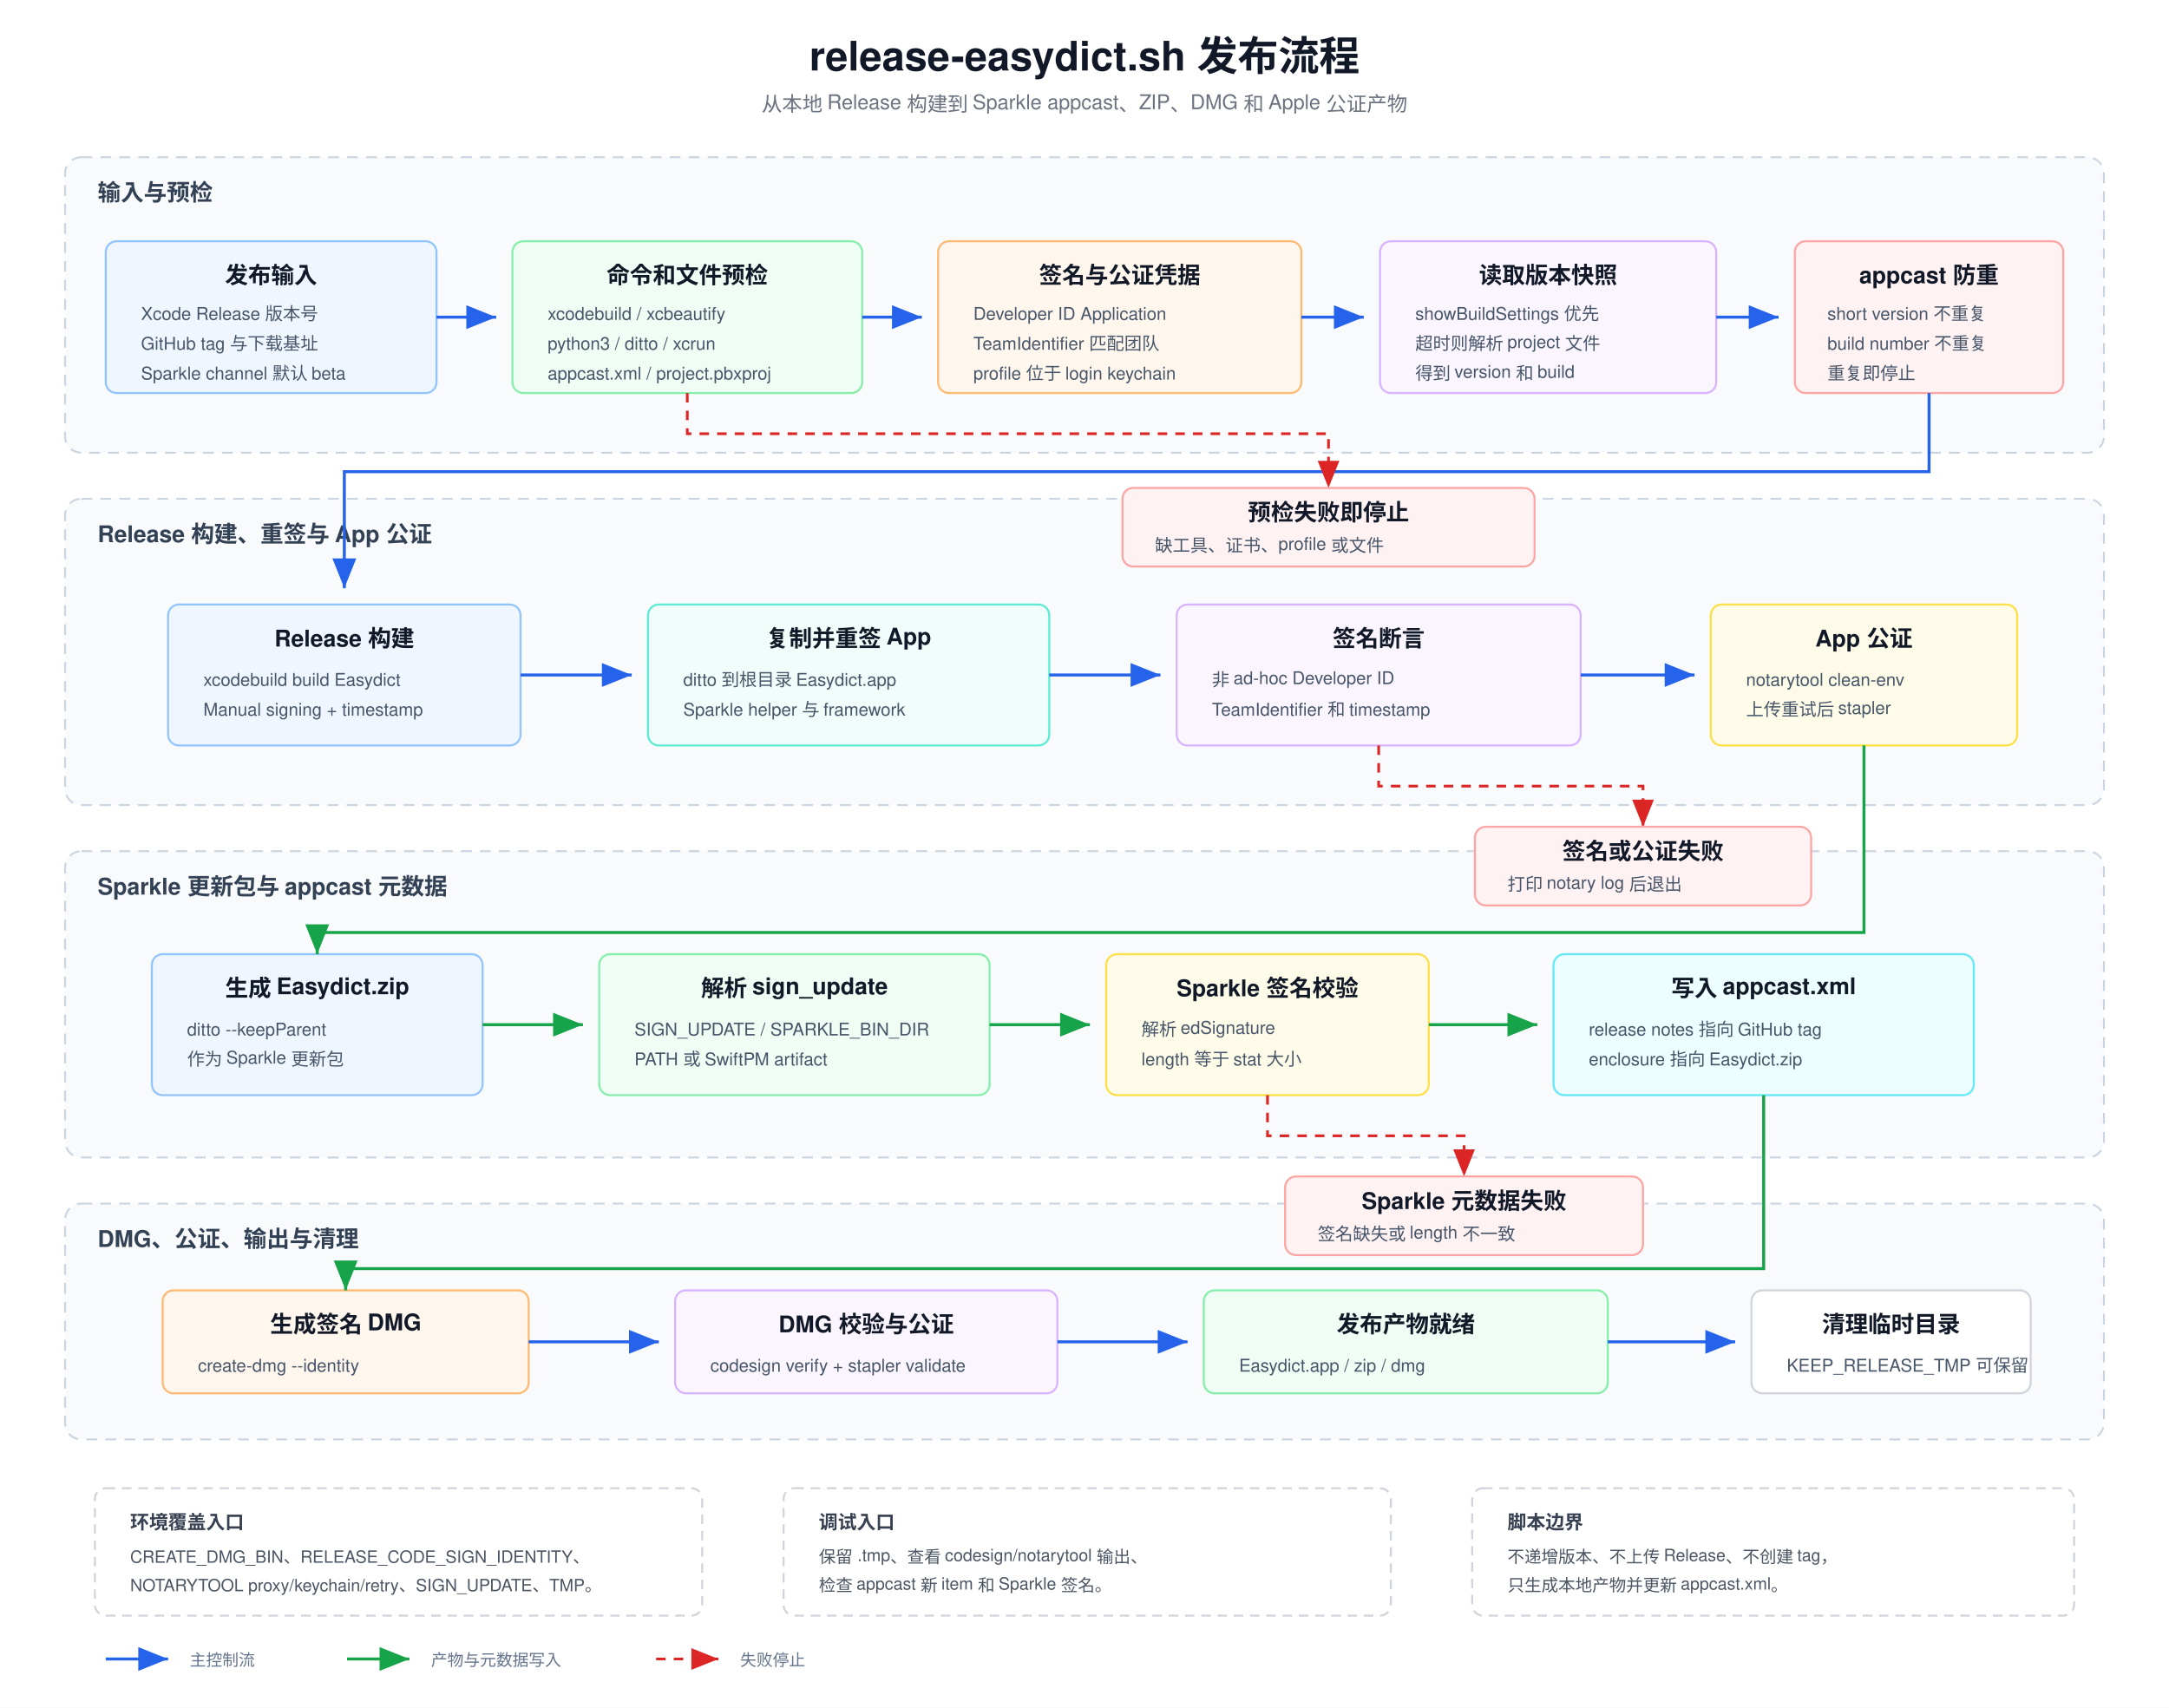
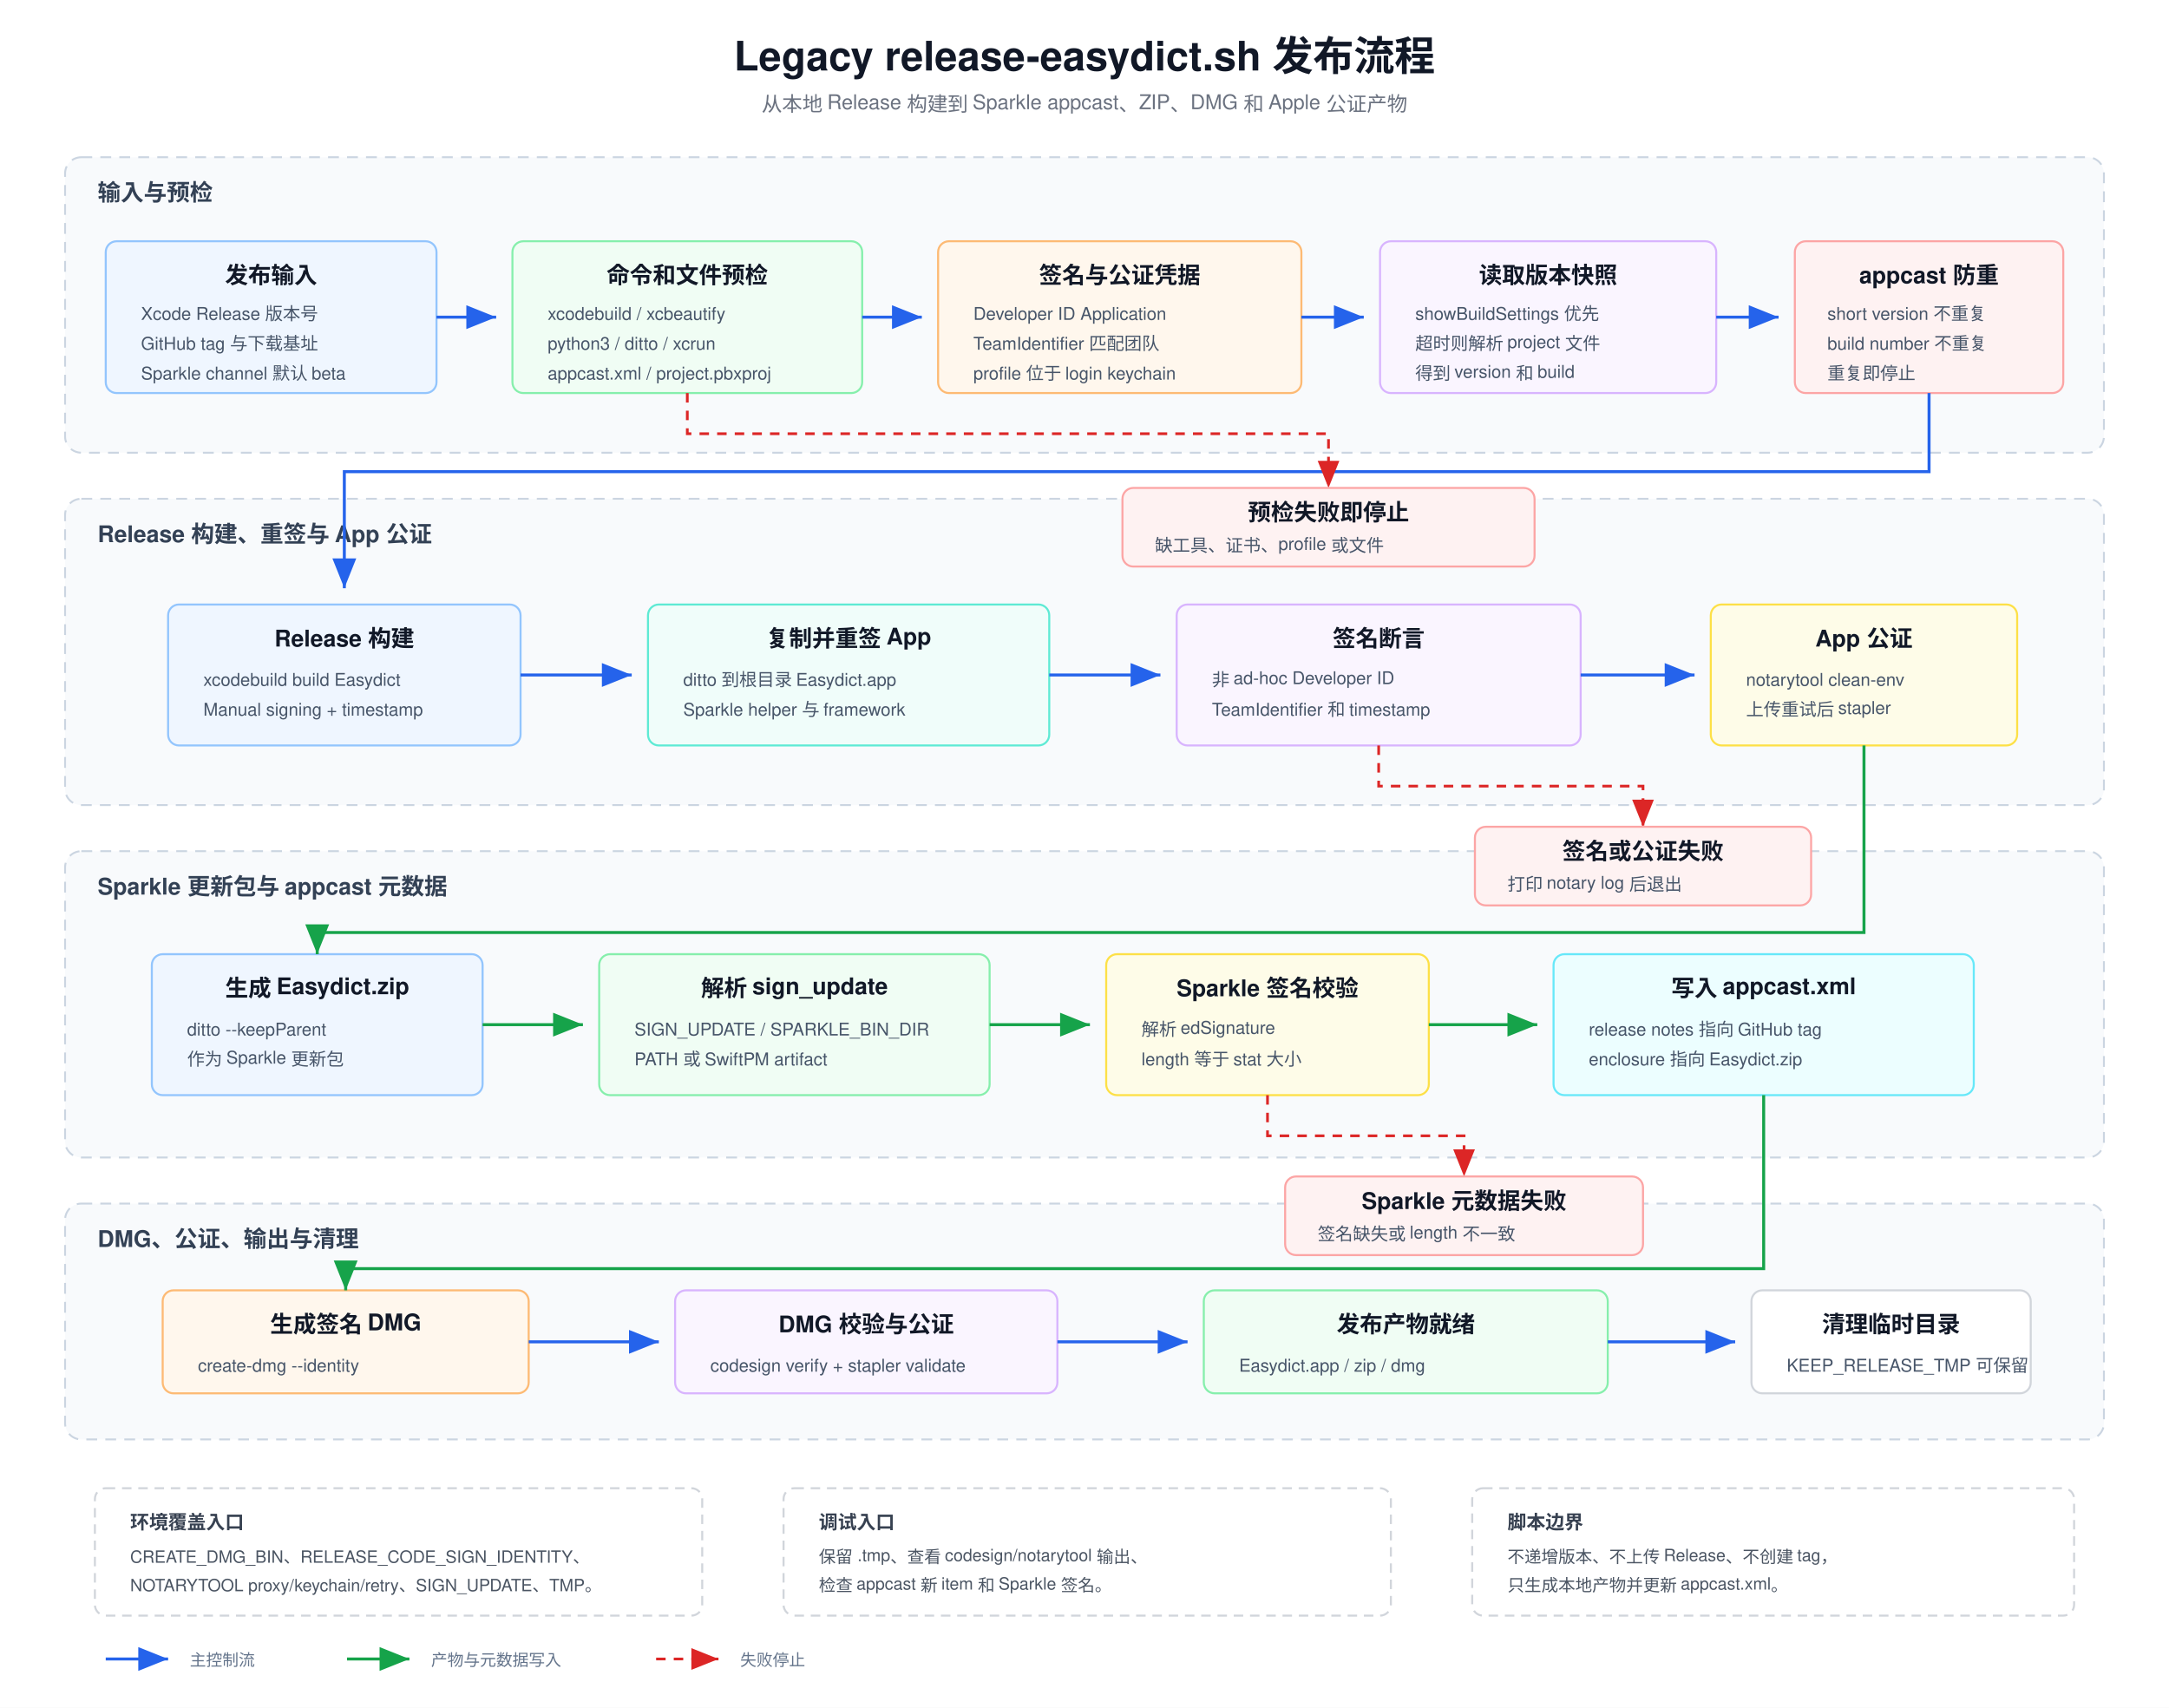
<svg xmlns="http://www.w3.org/2000/svg" viewBox="0 0 1600 1260" width="1600" height="1260" role="img" aria-labelledby="title desc">
  <style>
    text {
      font-family: 'Helvetica Neue', Helvetica, Arial, 'PingFang SC', 'Microsoft YaHei', sans-serif;
    }
    .title { fill: #111827; font-size: 30px; font-weight: 700; }
    .subtitle { fill: #6b7280; font-size: 15px; }
    .lane-title { fill: #334155; font-size: 17px; font-weight: 700; }
    .node-title { fill: #111827; font-size: 17px; font-weight: 700; }
    .body { fill: #475569; font-size: 13px; }
    .small { fill: #64748b; font-size: 12px; }
    .label { fill: #475569; font-size: 12px; font-weight: 600; }
    .note-title { fill: #374151; font-size: 14px; font-weight: 700; }
    .note { fill: #4b5563; font-size: 12.5px; }
  </style>
  <defs>
    <marker id="arrow-blue" markerWidth="12" markerHeight="8" refX="10" refY="4" orient="auto" markerUnits="strokeWidth">
      <path d="M0,0 L10,4 L0,8 Z" fill="#2563eb" />
    </marker>
    <marker id="arrow-green" markerWidth="12" markerHeight="8" refX="10" refY="4" orient="auto" markerUnits="strokeWidth">
      <path d="M0,0 L10,4 L0,8 Z" fill="#16a34a" />
    </marker>
    <marker id="arrow-red" markerWidth="12" markerHeight="8" refX="10" refY="4" orient="auto" markerUnits="strokeWidth">
      <path d="M0,0 L10,4 L0,8 Z" fill="#dc2626" />
    </marker>
    <marker id="arrow-purple" markerWidth="12" markerHeight="8" refX="10" refY="4" orient="auto" markerUnits="strokeWidth">
      <path d="M0,0 L10,4 L0,8 Z" fill="#9333ea" />
    </marker>
  </defs>
  <rect width="1600" height="1260" fill="#ffffff" />
-   <text x="800" y="52" text-anchor="middle" class="title">release-easydict.sh 发布流程</text>
+   <text x="800" y="52" text-anchor="middle" class="title">Legacy release-easydict.sh 发布流程</text>
  <text x="800" y="82" text-anchor="middle" class="subtitle">从本地 Release 构建到 Sparkle appcast、ZIP、DMG 和 Apple 公证产物</text>
  <rect x="48" y="116" width="1504" height="218" rx="12" fill="#f8fafc" stroke="#cbd5e1" stroke-width="1.4" stroke-dasharray="8 6" />
  <text x="72" y="148" class="lane-title">输入与预检</text>
  <rect x="78" y="178" width="244" height="112" rx="8" fill="#eff6ff" stroke="#93c5fd" stroke-width="1.5" />
  <text x="200" y="209" text-anchor="middle" class="node-title">发布输入</text>
  <text x="104" y="236" class="body">Xcode Release 版本号</text>
  <text x="104" y="258" class="body">GitHub tag 与下载基址</text>
  <text x="104" y="280" class="body">Sparkle channel 默认 beta</text>
  <rect x="378" y="178" width="258" height="112" rx="8" fill="#f0fdf4" stroke="#86efac" stroke-width="1.5" />
  <text x="507" y="209" text-anchor="middle" class="node-title">命令和文件预检</text>
  <text x="404" y="236" class="body">xcodebuild / xcbeautify</text>
  <text x="404" y="258" class="body">python3 / ditto / xcrun</text>
  <text x="404" y="280" class="body">appcast.xml / project.pbxproj</text>
  <rect x="692" y="178" width="268" height="112" rx="8" fill="#fff7ed" stroke="#fdba74" stroke-width="1.5" />
  <text x="826" y="209" text-anchor="middle" class="node-title">签名与公证凭据</text>
  <text x="718" y="236" class="body">Developer ID Application</text>
  <text x="718" y="258" class="body">TeamIdentifier 匹配团队</text>
  <text x="718" y="280" class="body">profile 位于 login keychain</text>
  <rect x="1018" y="178" width="248" height="112" rx="8" fill="#faf5ff" stroke="#d8b4fe" stroke-width="1.5" />
  <text x="1142" y="209" text-anchor="middle" class="node-title">读取版本快照</text>
  <text x="1044" y="236" class="body">showBuildSettings 优先</text>
  <text x="1044" y="258" class="body">超时则解析 project 文件</text>
  <text x="1044" y="280" class="body">得到 version 和 build</text>
  <rect x="1324" y="178" width="198" height="112" rx="8" fill="#fef2f2" stroke="#fca5a5" stroke-width="1.5" />
  <text x="1423" y="209" text-anchor="middle" class="node-title">appcast 防重</text>
  <text x="1348" y="236" class="body">short version 不重复</text>
  <text x="1348" y="258" class="body">build number 不重复</text>
  <text x="1348" y="280" class="body">重复即停止</text>
  <line x1="322" y1="234" x2="366" y2="234" stroke="#2563eb" stroke-width="2.2" marker-end="url(#arrow-blue)" />
  <line x1="636" y1="234" x2="680" y2="234" stroke="#2563eb" stroke-width="2.2" marker-end="url(#arrow-blue)" />
  <line x1="960" y1="234" x2="1006" y2="234" stroke="#2563eb" stroke-width="2.2" marker-end="url(#arrow-blue)" />
  <line x1="1266" y1="234" x2="1312" y2="234" stroke="#2563eb" stroke-width="2.2" marker-end="url(#arrow-blue)" />
  <rect x="48" y="368" width="1504" height="226" rx="12" fill="#f8fafc" stroke="#cbd5e1" stroke-width="1.4" stroke-dasharray="8 6" />
  <text x="72" y="400" class="lane-title">Release 构建、重签与 App 公证</text>
  <rect x="124" y="446" width="260" height="104" rx="8" fill="#eff6ff" stroke="#93c5fd" stroke-width="1.5" />
  <text x="254" y="477" text-anchor="middle" class="node-title">Release 构建</text>
  <text x="150" y="506" class="body">xcodebuild build Easydict</text>
  <text x="150" y="528" class="body">Manual signing + timestamp</text>
  <rect x="478" y="446" width="296" height="104" rx="8" fill="#f0fdfa" stroke="#5eead4" stroke-width="1.5" />
  <text x="626" y="477" text-anchor="middle" class="node-title">复制并重签 App</text>
  <text x="504" y="506" class="body">ditto 到根目录 Easydict.app</text>
  <text x="504" y="528" class="body">Sparkle helper 与 framework</text>
  <rect x="868" y="446" width="298" height="104" rx="8" fill="#faf5ff" stroke="#d8b4fe" stroke-width="1.5" />
  <text x="1017" y="477" text-anchor="middle" class="node-title">签名断言</text>
  <text x="894" y="506" class="body">非 ad-hoc Developer ID</text>
  <text x="894" y="528" class="body">TeamIdentifier 和 timestamp</text>
  <rect x="1262" y="446" width="226" height="104" rx="8" fill="#fefce8" stroke="#fde047" stroke-width="1.5" />
  <text x="1375" y="477" text-anchor="middle" class="node-title">App 公证</text>
  <text x="1288" y="506" class="body">notarytool clean-env</text>
  <text x="1288" y="528" class="body">上传重试后 stapler</text>
  <path d="M 1423 290 L 1423 348 L 254 348 L 254 434" fill="none" stroke="#2563eb" stroke-width="2.2" marker-end="url(#arrow-blue)" />
  <line x1="384" y1="498" x2="466" y2="498" stroke="#2563eb" stroke-width="2.2" marker-end="url(#arrow-blue)" />
  <line x1="774" y1="498" x2="856" y2="498" stroke="#2563eb" stroke-width="2.2" marker-end="url(#arrow-blue)" />
  <line x1="1166" y1="498" x2="1250" y2="498" stroke="#2563eb" stroke-width="2.2" marker-end="url(#arrow-blue)" />
  <rect x="48" y="628" width="1504" height="226" rx="12" fill="#f8fafc" stroke="#cbd5e1" stroke-width="1.4" stroke-dasharray="8 6" />
  <text x="72" y="660" class="lane-title">Sparkle 更新包与 appcast 元数据</text>
  <rect x="112" y="704" width="244" height="104" rx="8" fill="#eff6ff" stroke="#93c5fd" stroke-width="1.5" />
  <text x="234" y="735" text-anchor="middle" class="node-title">生成 Easydict.zip</text>
  <text x="138" y="764" class="body">ditto --keepParent</text>
  <text x="138" y="786" class="body">作为 Sparkle 更新包</text>
  <rect x="442" y="704" width="288" height="104" rx="8" fill="#f0fdf4" stroke="#86efac" stroke-width="1.5" />
  <text x="586" y="735" text-anchor="middle" class="node-title">解析 sign_update</text>
  <text x="468" y="764" class="body">SIGN_UPDATE / SPARKLE_BIN_DIR</text>
  <text x="468" y="786" class="body">PATH 或 SwiftPM artifact</text>
  <rect x="816" y="704" width="238" height="104" rx="8" fill="#fefce8" stroke="#fde047" stroke-width="1.5" />
  <text x="935" y="735" text-anchor="middle" class="node-title">Sparkle 签名校验</text>
  <text x="842" y="764" class="body">解析 edSignature</text>
  <text x="842" y="786" class="body">length 等于 stat 大小</text>
  <rect x="1146" y="704" width="310" height="104" rx="8" fill="#ecfeff" stroke="#67e8f9" stroke-width="1.5" />
  <text x="1301" y="735" text-anchor="middle" class="node-title">写入 appcast.xml</text>
  <text x="1172" y="764" class="body">release notes 指向 GitHub tag</text>
  <text x="1172" y="786" class="body">enclosure 指向 Easydict.zip</text>
  <path d="M 1375 550 L 1375 688 L 234 688 L 234 704" fill="none" stroke="#16a34a" stroke-width="2.2" marker-end="url(#arrow-green)" />
  <line x1="356" y1="756" x2="430" y2="756" stroke="#16a34a" stroke-width="2.2" marker-end="url(#arrow-green)" />
  <line x1="730" y1="756" x2="804" y2="756" stroke="#16a34a" stroke-width="2.2" marker-end="url(#arrow-green)" />
  <line x1="1054" y1="756" x2="1134" y2="756" stroke="#16a34a" stroke-width="2.2" marker-end="url(#arrow-green)" />
  <rect x="48" y="888" width="1504" height="174" rx="12" fill="#f8fafc" stroke="#cbd5e1" stroke-width="1.4" stroke-dasharray="8 6" />
  <text x="72" y="920" class="lane-title">DMG、公证、输出与清理</text>
  <rect x="120" y="952" width="270" height="76" rx="8" fill="#fff7ed" stroke="#fdba74" stroke-width="1.5" />
  <text x="255" y="983" text-anchor="middle" class="node-title">生成签名 DMG</text>
  <text x="146" y="1012" class="body">create-dmg --identity</text>
  <rect x="498" y="952" width="282" height="76" rx="8" fill="#faf5ff" stroke="#d8b4fe" stroke-width="1.5" />
  <text x="639" y="983" text-anchor="middle" class="node-title">DMG 校验与公证</text>
  <text x="524" y="1012" class="body">codesign verify + stapler validate</text>
  <rect x="888" y="952" width="298" height="76" rx="8" fill="#f0fdf4" stroke="#86efac" stroke-width="1.5" />
  <text x="1037" y="983" text-anchor="middle" class="node-title">发布产物就绪</text>
  <text x="914" y="1012" class="body">Easydict.app / zip / dmg</text>
  <rect x="1292" y="952" width="206" height="76" rx="8" fill="#ffffff" stroke="#d1d5db" stroke-width="1.5" />
  <text x="1395" y="983" text-anchor="middle" class="node-title">清理临时目录</text>
  <text x="1318" y="1012" class="body">KEEP_RELEASE_TMP 可保留</text>
  <path d="M 1301 808 L 1301 936 L 255 936 L 255 952" fill="none" stroke="#16a34a" stroke-width="2.2" marker-end="url(#arrow-green)" />
  <line x1="390" y1="990" x2="486" y2="990" stroke="#2563eb" stroke-width="2.2" marker-end="url(#arrow-blue)" />
  <line x1="780" y1="990" x2="876" y2="990" stroke="#2563eb" stroke-width="2.2" marker-end="url(#arrow-blue)" />
  <line x1="1186" y1="990" x2="1280" y2="990" stroke="#2563eb" stroke-width="2.2" marker-end="url(#arrow-blue)" />
  <path d="M 507 290 L 507 320 L 980 320 L 980 360" fill="none" stroke="#dc2626" stroke-width="2" stroke-dasharray="7 6" marker-end="url(#arrow-red)" />
  <rect x="828" y="360" width="304" height="58" rx="8" fill="#fef2f2" stroke="#fca5a5" stroke-width="1.5" />
  <text x="980" y="384" text-anchor="middle" class="node-title">预检失败即停止</text>
  <text x="852" y="407" class="body">缺工具、证书、profile 或文件</text>
  <path d="M 1017 550 L 1017 580 L 1212 580 L 1212 610" fill="none" stroke="#dc2626" stroke-width="2" stroke-dasharray="7 6" marker-end="url(#arrow-red)" />
  <rect x="1088" y="610" width="248" height="58" rx="8" fill="#fef2f2" stroke="#fca5a5" stroke-width="1.5" />
  <text x="1212" y="634" text-anchor="middle" class="node-title">签名或公证失败</text>
  <text x="1112" y="657" class="body">打印 notary log 后退出</text>
  <path d="M 935 808 L 935 838 L 1080 838 L 1080 868" fill="none" stroke="#dc2626" stroke-width="2" stroke-dasharray="7 6" marker-end="url(#arrow-red)" />
  <rect x="948" y="868" width="264" height="58" rx="8" fill="#fef2f2" stroke="#fca5a5" stroke-width="1.5" />
  <text x="1080" y="892" text-anchor="middle" class="node-title">Sparkle 元数据失败</text>
  <text x="972" y="915" class="body">签名缺失或 length 不一致</text>
  <rect x="70" y="1098" width="448" height="94" rx="8" fill="#ffffff" stroke="#d1d5db" stroke-width="1.5" stroke-dasharray="7 5" />
  <text x="96" y="1128" class="note-title">环境覆盖入口</text>
  <text x="96" y="1153" class="note">CREATE_DMG_BIN、RELEASE_CODE_SIGN_IDENTITY、</text>
  <text x="96" y="1174" class="note">NOTARYTOOL proxy/keychain/retry、SIGN_UPDATE、TMP。</text>
  <rect x="578" y="1098" width="448" height="94" rx="8" fill="#ffffff" stroke="#d1d5db" stroke-width="1.5" stroke-dasharray="7 5" />
  <text x="604" y="1128" class="note-title">调试入口</text>
  <text x="604" y="1153" class="note">保留 .tmp、查看 codesign/notarytool 输出、</text>
  <text x="604" y="1174" class="note">检查 appcast 新 item 和 Sparkle 签名。</text>
  <rect x="1086" y="1098" width="444" height="94" rx="8" fill="#ffffff" stroke="#d1d5db" stroke-width="1.5" stroke-dasharray="7 5" />
  <text x="1112" y="1128" class="note-title">脚本边界</text>
  <text x="1112" y="1153" class="note">不递增版本、不上传 Release、不创建 tag，</text>
  <text x="1112" y="1174" class="note">只生成本地产物并更新 appcast.xml。</text>
  <g transform="translate(78 1224)">
    <line x1="0" y1="0" x2="46" y2="0" stroke="#2563eb" stroke-width="2.2" marker-end="url(#arrow-blue)" />
    <text x="62" y="5" class="small">主控制流</text>
    <line x1="178" y1="0" x2="224" y2="0" stroke="#16a34a" stroke-width="2.2" marker-end="url(#arrow-green)" />
    <text x="240" y="5" class="small">产物与元数据写入</text>
    <line x1="406" y1="0" x2="452" y2="0" stroke="#dc2626" stroke-width="2" stroke-dasharray="7 6" marker-end="url(#arrow-red)" />
    <text x="468" y="5" class="small">失败停止</text>
  </g>
</svg>
